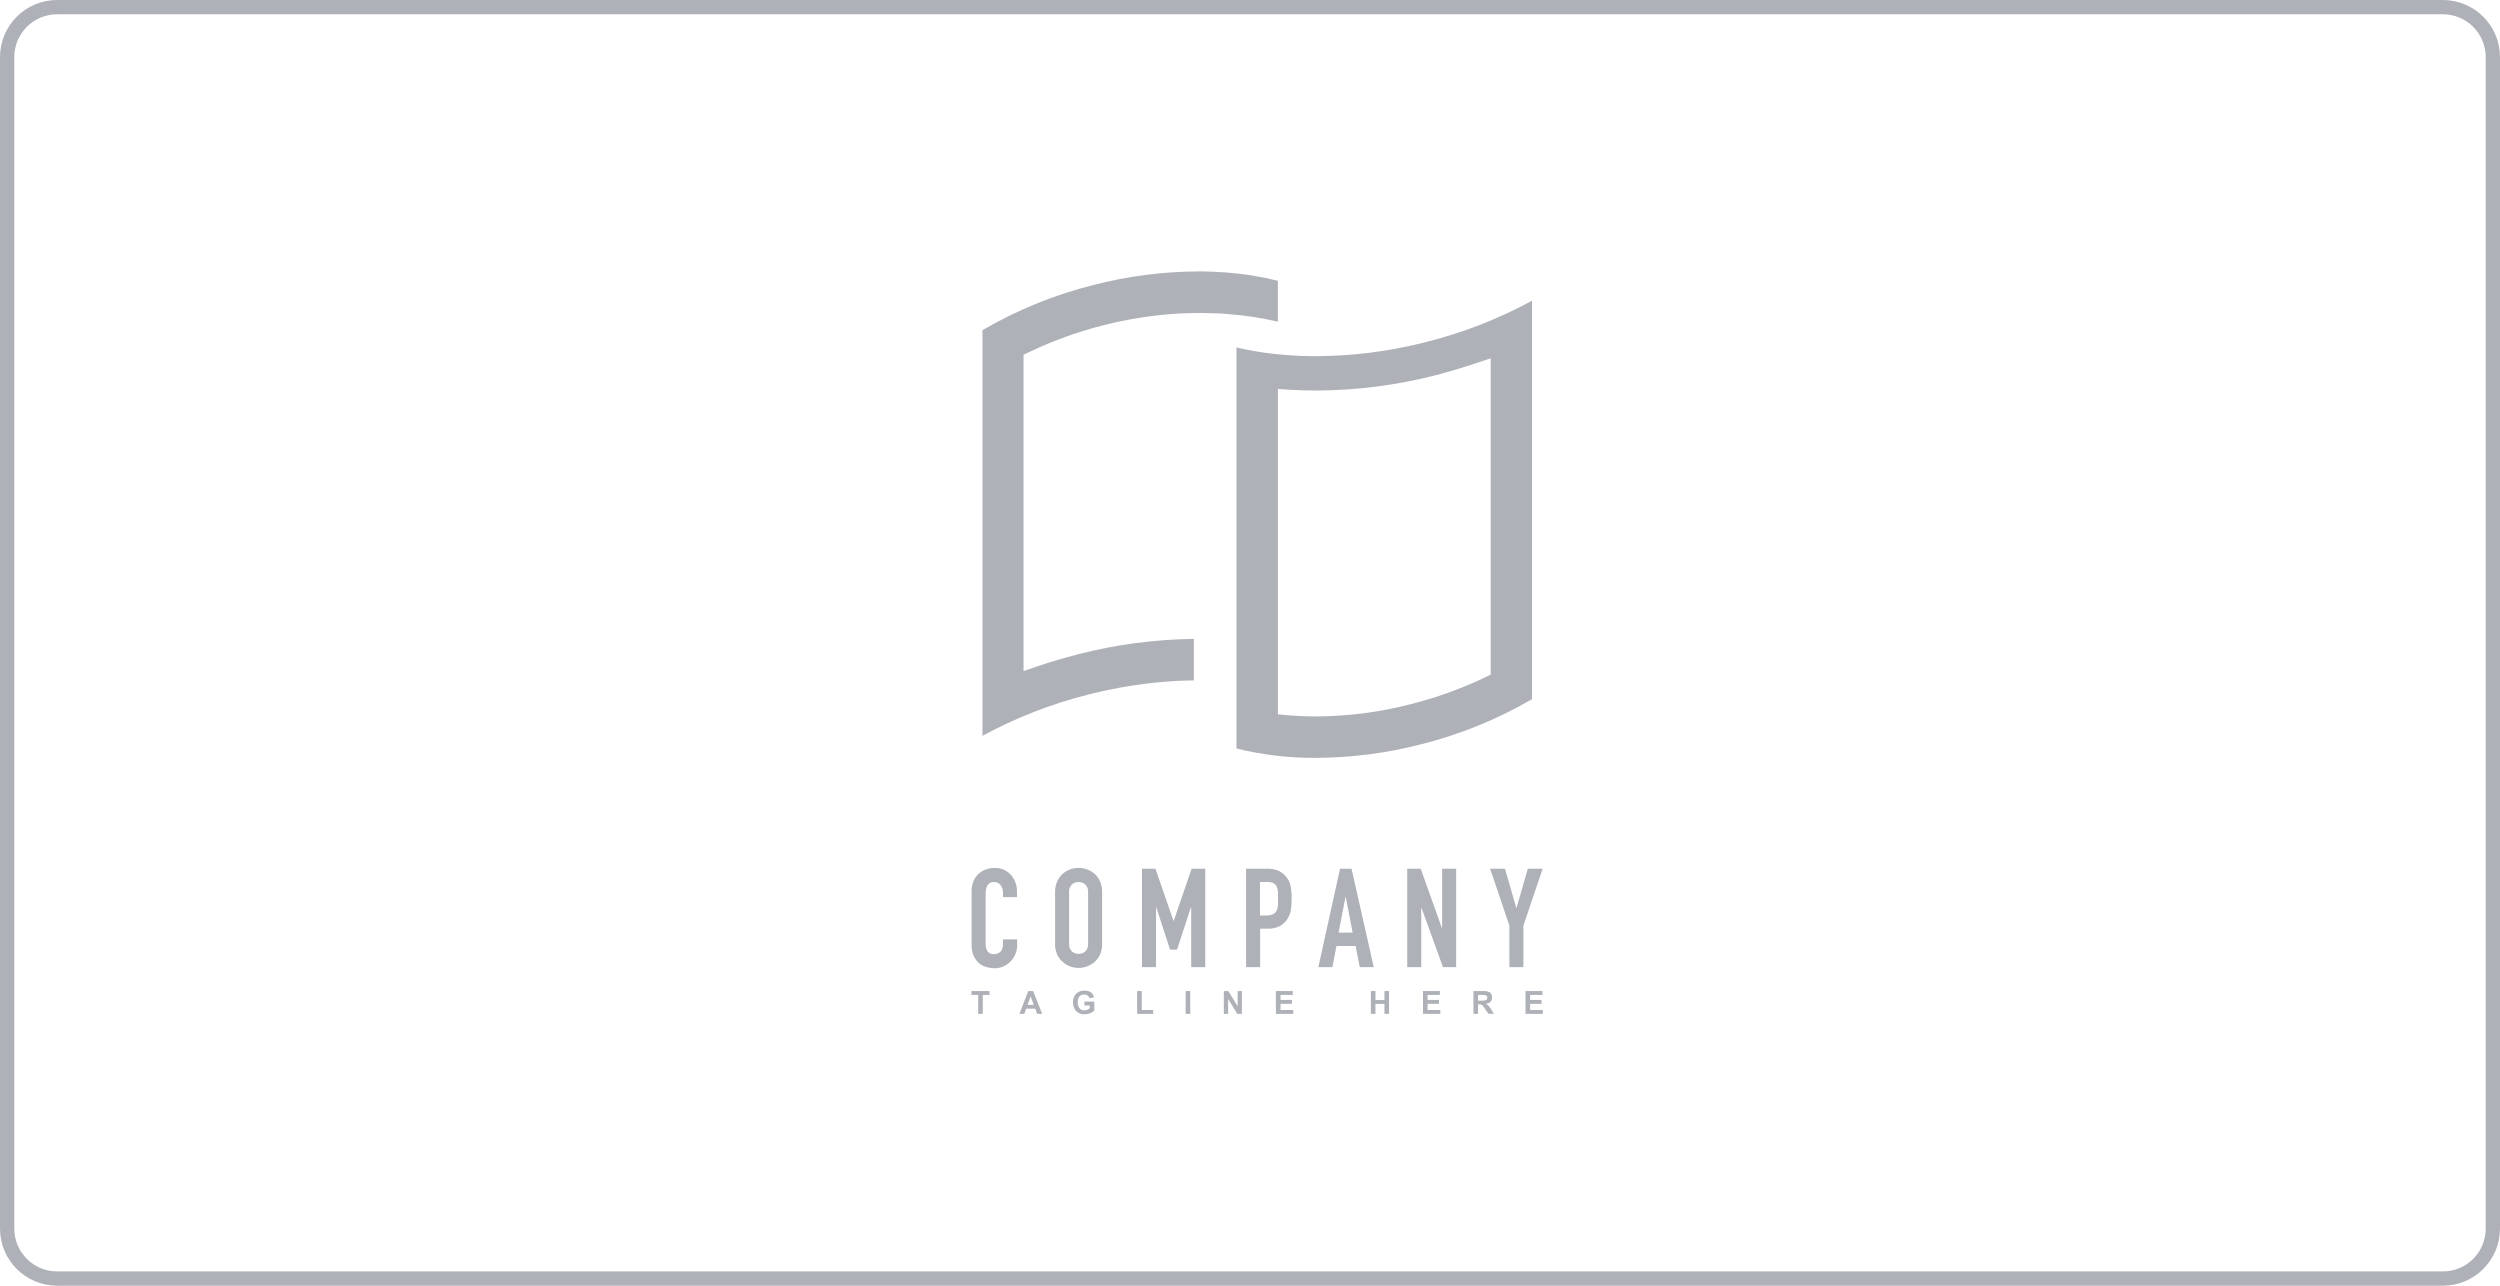
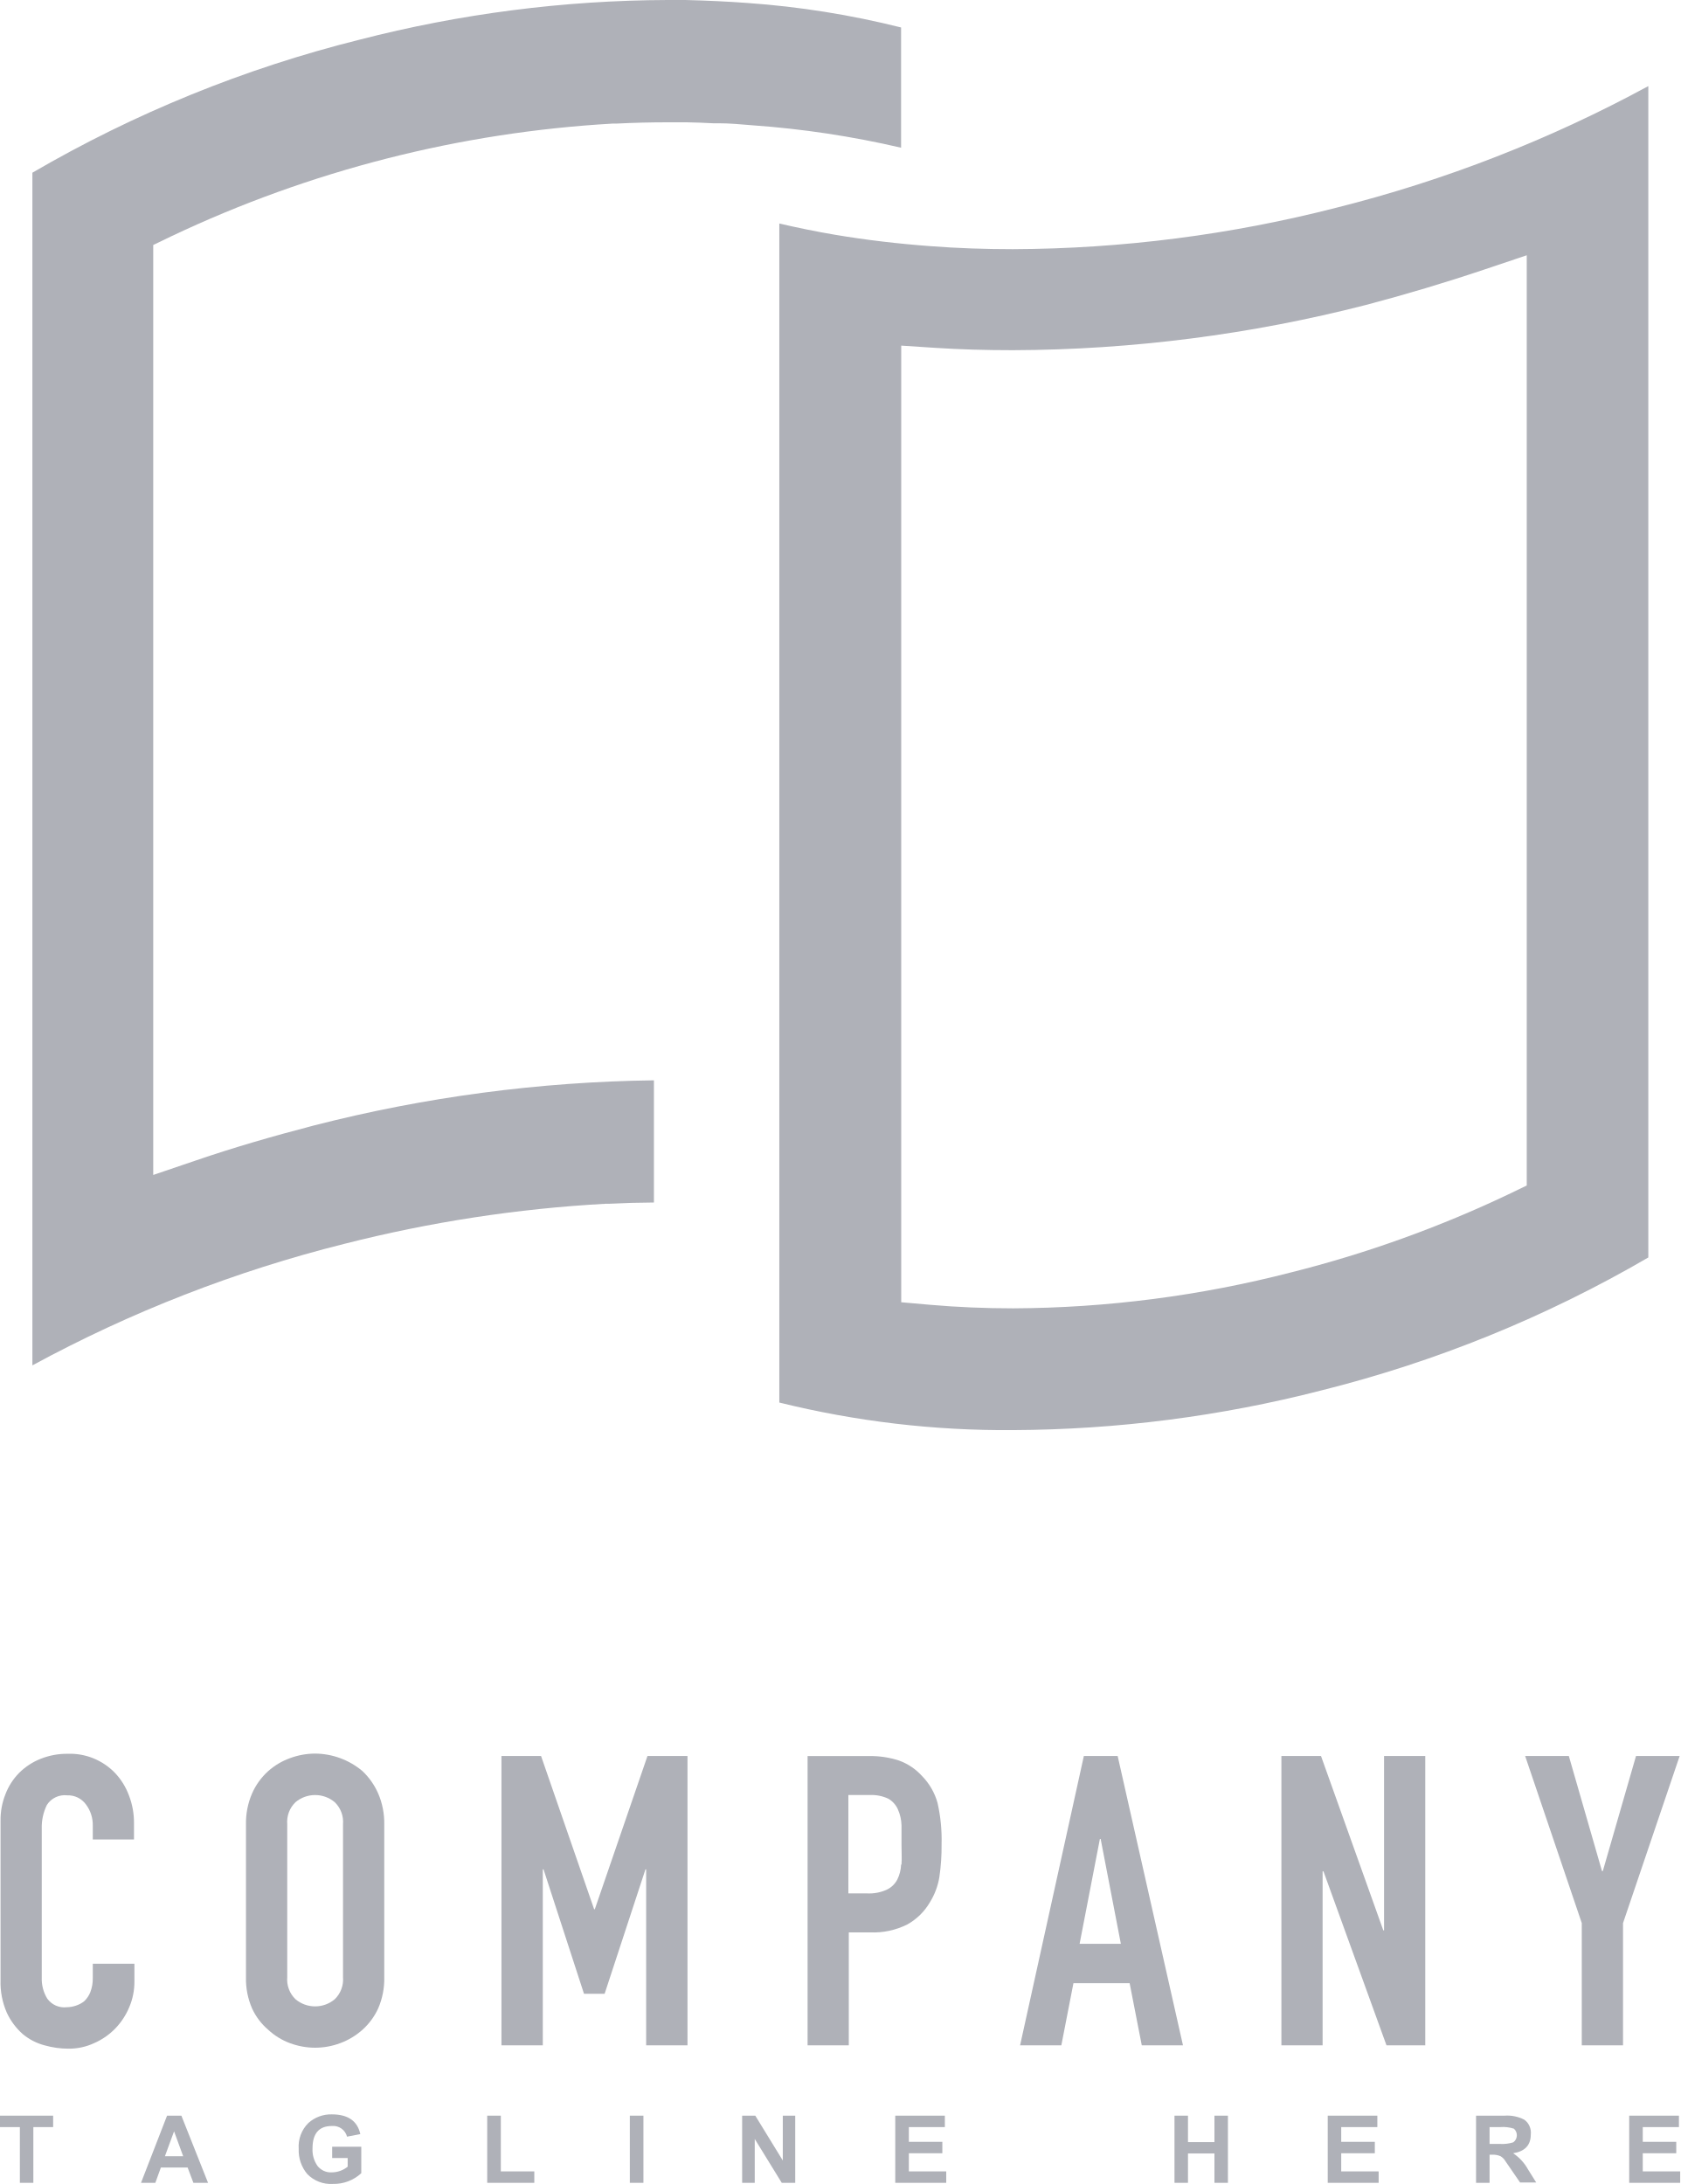
- <svg xmlns="http://www.w3.org/2000/svg" width="175" height="90" viewBox="0 0 175 90" fill="none">
-   <rect x="0.5" y="0.5" width="174" height="89" rx="3.5" stroke="#AFB1B8" />
-   <path d="M84.977 21.934H85.114C85.367 21.934 85.64 21.96 85.91 21.983C87.103 22.067 88.287 22.245 89.452 22.517V19.654C88.253 19.353 87.03 19.158 85.796 19.071C85.329 19.036 84.83 19.013 84.319 19H83.892C81.417 19.009 78.953 19.327 76.555 19.946C73.825 20.627 71.205 21.693 68.772 23.112V51.509C71.114 50.236 73.607 49.264 76.191 48.617C78.231 48.097 80.317 47.776 82.419 47.661H82.503C82.855 47.643 83.206 47.633 83.568 47.631V44.722C80.837 44.757 78.119 45.118 75.473 45.797C74.494 46.051 73.548 46.326 72.66 46.631L71.648 46.975V24.833L72.08 24.625C75.382 23.059 78.952 22.149 82.596 21.942C82.627 21.94 82.657 21.94 82.688 21.942C83.09 21.922 83.495 21.912 83.892 21.912H84.327H84.347C84.557 21.917 84.767 21.922 84.977 21.934Z" fill="#AFB1B8" />
-   <path d="M92.111 24.933C91.445 24.933 90.788 24.91 90.153 24.861C89.394 24.805 88.615 24.714 87.876 24.589C87.426 24.513 86.983 24.422 86.553 24.322V52.394C88.374 52.844 90.243 53.065 92.118 53.05C94.593 53.039 97.057 52.723 99.455 52.106C102.185 51.424 104.807 50.358 107.241 48.94V21.05C104.899 22.322 102.407 23.294 99.824 23.943C97.303 24.591 94.713 24.923 92.111 24.933ZM103.335 25.418L104.347 25.078V47.226L103.914 47.435C102.255 48.224 100.522 48.847 98.741 49.294C96.578 49.853 94.354 50.141 92.121 50.151C91.453 50.151 90.79 50.123 90.148 50.067L89.455 50.006V47.318V27.229L90.262 27.282C90.849 27.32 91.456 27.338 92.116 27.338C94.951 27.328 97.775 26.966 100.522 26.26C101.466 26.011 102.404 25.731 103.335 25.418Z" fill="#AFB1B8" />
-   <path d="M70.737 61.212C70.592 61.061 70.416 60.943 70.222 60.864C70.029 60.786 69.82 60.749 69.612 60.757C69.389 60.754 69.168 60.796 68.961 60.879C68.772 60.955 68.6 61.068 68.455 61.212C68.313 61.357 68.201 61.53 68.129 61.721C68.05 61.92 68.01 62.134 68.013 62.349V66.143C68.004 66.41 68.055 66.676 68.162 66.921C68.252 67.115 68.381 67.289 68.541 67.43C68.693 67.557 68.871 67.649 69.063 67.699C69.247 67.751 69.438 67.778 69.629 67.778C69.841 67.78 70.05 67.735 70.241 67.646C70.431 67.563 70.603 67.444 70.747 67.295C70.888 67.147 71.001 66.975 71.079 66.786C71.16 66.595 71.201 66.389 71.2 66.181V65.756H70.209V66.095C70.212 66.21 70.192 66.325 70.15 66.433C70.118 66.514 70.069 66.587 70.006 66.647C69.945 66.696 69.874 66.733 69.799 66.756C69.732 66.778 69.662 66.79 69.591 66.791C69.503 66.802 69.413 66.788 69.331 66.753C69.25 66.717 69.179 66.66 69.126 66.588C69.032 66.436 68.987 66.258 68.994 66.079V62.542C68.988 62.346 69.03 62.151 69.116 61.975C69.167 61.895 69.24 61.831 69.326 61.791C69.412 61.75 69.507 61.735 69.601 61.746C69.687 61.743 69.772 61.761 69.849 61.798C69.926 61.836 69.993 61.891 70.044 61.96C70.155 62.106 70.213 62.285 70.209 62.468V62.797H71.19V62.41C71.192 62.183 71.151 61.958 71.069 61.746C70.995 61.547 70.883 61.366 70.737 61.212Z" fill="#AFB1B8" />
-   <path d="M76.629 61.169C76.313 60.902 75.914 60.755 75.501 60.752C75.299 60.753 75.098 60.789 74.909 60.859C74.716 60.928 74.538 61.033 74.385 61.169C74.221 61.317 74.09 61.498 74.001 61.701C73.901 61.932 73.852 62.183 73.856 62.436V66.075C73.85 66.331 73.899 66.585 74.001 66.82C74.09 67.015 74.222 67.189 74.385 67.328C74.537 67.469 74.715 67.578 74.909 67.649C75.098 67.718 75.299 67.754 75.501 67.755C75.703 67.755 75.903 67.719 76.093 67.649C76.29 67.577 76.472 67.468 76.629 67.328C76.787 67.186 76.915 67.013 77.003 66.82C77.105 66.585 77.154 66.331 77.147 66.075V62.436C77.152 62.183 77.103 61.932 77.003 61.701C76.915 61.5 76.788 61.319 76.629 61.169ZM76.166 66.075C76.174 66.171 76.161 66.269 76.127 66.36C76.093 66.451 76.039 66.534 75.969 66.601C75.838 66.711 75.672 66.771 75.502 66.771C75.331 66.771 75.166 66.711 75.035 66.601C74.965 66.534 74.911 66.451 74.877 66.36C74.843 66.269 74.829 66.171 74.838 66.075V62.436C74.829 62.339 74.843 62.241 74.877 62.15C74.911 62.059 74.965 61.977 75.035 61.909C75.166 61.799 75.331 61.739 75.502 61.739C75.672 61.739 75.838 61.799 75.969 61.909C76.039 61.977 76.093 62.059 76.127 62.15C76.161 62.241 76.174 62.339 76.166 62.436V66.075Z" fill="#AFB1B8" />
-   <path d="M84.367 67.699V60.81H83.414L82.161 64.457H82.144L80.881 60.81H79.938V67.699H80.922V63.509H80.939L81.903 66.471H82.394L83.365 63.509H83.383V67.699H84.367Z" fill="#AFB1B8" />
-   <path d="M89.958 61.294C89.806 61.124 89.615 60.994 89.401 60.917C89.171 60.843 88.93 60.806 88.688 60.811H87.226V67.699H88.207V65.009H88.713C89.02 65.023 89.324 64.958 89.599 64.821C89.822 64.697 90.008 64.515 90.138 64.294C90.251 64.111 90.328 63.907 90.363 63.694C90.401 63.435 90.419 63.173 90.416 62.911C90.425 62.58 90.393 62.25 90.32 61.927C90.254 61.689 90.13 61.471 89.958 61.294ZM89.452 63.394C89.448 63.519 89.417 63.641 89.361 63.753C89.305 63.859 89.216 63.944 89.108 63.994C88.963 64.059 88.804 64.089 88.645 64.081H88.197V61.739H88.703C88.856 61.731 89.007 61.761 89.146 61.825C89.247 61.883 89.328 61.972 89.376 62.08C89.43 62.201 89.459 62.331 89.462 62.464C89.462 62.608 89.462 62.761 89.462 62.921C89.462 63.081 89.472 63.247 89.462 63.394H89.452Z" fill="#AFB1B8" />
-   <path d="M94.608 60.81H93.803L92.285 67.699H93.267L93.555 66.219H94.894L95.182 67.699H96.163L94.608 60.81ZM93.702 65.281L94.185 62.784H94.203L94.684 65.281H93.702Z" fill="#AFB1B8" />
-   <path d="M100.95 64.961H100.932L99.449 60.81H98.506V67.699H99.487V63.557H99.508L101.008 67.699H101.931V60.81H100.95V64.961Z" fill="#AFB1B8" />
-   <path d="M106.948 60.81L106.158 63.549H106.138L105.349 60.81H104.309L105.657 64.788V67.699H106.639V64.788L107.987 60.81H106.948Z" fill="#AFB1B8" />
-   <path d="M68 69.645H68.473V70.972H68.794V69.645H69.265V69.373H68V69.645Z" fill="#AFB1B8" />
-   <path d="M71.977 69.373L71.357 70.972H71.698L71.83 70.608H72.468L72.604 70.972H72.953L72.318 69.373H71.977ZM71.926 70.339L72.144 69.746L72.361 70.339H71.926Z" fill="#AFB1B8" />
-   <path d="M75.908 70.382H76.277V70.588C76.169 70.675 76.036 70.722 75.898 70.723C75.833 70.727 75.769 70.715 75.71 70.688C75.651 70.661 75.599 70.621 75.559 70.57C75.474 70.448 75.432 70.302 75.44 70.153C75.44 69.797 75.594 69.619 75.9 69.619C75.981 69.611 76.062 69.632 76.128 69.679C76.194 69.726 76.242 69.795 76.262 69.874L76.578 69.812C76.51 69.5 76.285 69.342 75.9 69.342C75.695 69.337 75.495 69.41 75.341 69.548C75.261 69.628 75.198 69.724 75.159 69.83C75.119 69.936 75.103 70.05 75.111 70.163C75.102 70.382 75.175 70.597 75.316 70.764C75.394 70.844 75.489 70.907 75.594 70.948C75.699 70.988 75.811 71.005 75.923 70.998C76.173 71.004 76.416 70.913 76.601 70.743V70.113H75.908V70.382Z" fill="#AFB1B8" />
-   <path d="M79.923 69.373H79.599V70.972H80.719V70.7H79.923V69.373Z" fill="#AFB1B8" />
-   <path d="M83.317 69.373H82.994V70.972H83.317V69.373Z" fill="#AFB1B8" />
-   <path d="M86.636 70.441L85.981 69.373H85.668V70.972H85.969V69.927L86.611 70.972H86.932V69.373H86.636V70.441Z" fill="#AFB1B8" />
-   <path d="M89.637 70.268H90.434V69.996H89.637V69.645H90.494V69.373H89.313V70.972H90.527V70.7H89.637V70.268Z" fill="#AFB1B8" />
-   <path d="M96.912 70.003H96.282V69.373H95.961V70.972H96.282V70.273H96.912V70.972H97.233V69.373H96.912V70.003Z" fill="#AFB1B8" />
-   <path d="M99.93 70.268H100.73V69.996H99.93V69.645H100.79V69.373H99.609V70.972H100.821V70.7H99.93V70.268Z" fill="#AFB1B8" />
-   <path d="M104.023 70.268C104.302 70.224 104.443 70.077 104.443 69.823C104.451 69.755 104.441 69.686 104.413 69.623C104.386 69.56 104.342 69.506 104.286 69.467C104.141 69.394 103.98 69.361 103.818 69.373H103.14V70.972H103.462V70.303H103.525C103.593 70.299 103.662 70.311 103.725 70.339C103.772 70.368 103.811 70.408 103.839 70.456L104.188 70.964H104.572L104.377 70.652C104.291 70.497 104.17 70.366 104.023 70.268ZM103.699 70.046H103.462V69.645H103.715C103.825 69.636 103.936 69.649 104.041 69.683C104.064 69.703 104.083 69.729 104.095 69.758C104.107 69.787 104.113 69.818 104.111 69.849C104.11 69.88 104.101 69.911 104.087 69.939C104.072 69.966 104.051 69.99 104.026 70.008C103.92 70.041 103.81 70.053 103.699 70.046Z" fill="#AFB1B8" />
-   <path d="M107.109 70.268H107.906V69.996H107.109V69.645H107.97V69.373H106.786V70.972H108V70.7H107.109V70.268Z" fill="#AFB1B8" />
+ <svg xmlns="http://www.w3.org/2000/svg" width="40" height="52" viewBox="0 0 40 52" fill="none">
+   <path d="M16.977 2.935H17.113C17.366 2.935 17.64 2.96 17.91 2.983C19.103 3.067 20.287 3.246 21.452 3.517V0.654C20.253 0.353 19.03 0.158 17.797 0.071C17.328 0.036 16.83 0.013 16.319 0H15.892C13.417 0.009 10.953 0.327 8.555 0.946C5.825 1.627 3.205 2.693 0.771 4.112V32.509C3.114 31.236 5.607 30.264 8.191 29.617C10.232 29.097 12.317 28.776 14.419 28.661H14.503C14.854 28.643 15.206 28.633 15.568 28.631V25.722C12.837 25.757 10.119 26.118 7.473 26.797C6.494 27.052 5.548 27.326 4.66 27.631L3.648 27.975V5.833L4.08 5.625C7.382 4.06 10.952 3.149 14.596 2.942C14.627 2.94 14.657 2.94 14.688 2.942C15.09 2.922 15.495 2.912 15.892 2.912H16.327H16.347C16.557 2.917 16.767 2.922 16.977 2.935Z" fill="#AFB1B8" />
+   <path d="M24.111 5.933C23.445 5.933 22.788 5.91 22.153 5.861C21.394 5.805 20.615 5.714 19.876 5.589C19.426 5.513 18.983 5.421 18.553 5.322V33.394C20.374 33.844 22.243 34.065 24.118 34.05C26.593 34.039 29.057 33.723 31.455 33.106C34.185 32.424 36.807 31.358 39.241 29.94V2.05C36.899 3.322 34.407 4.294 31.824 4.943C29.303 5.591 26.712 5.923 24.111 5.933ZM35.335 6.418L36.347 6.078V28.226L35.914 28.435C34.255 29.224 32.522 29.847 30.741 30.294C28.578 30.853 26.354 31.141 24.121 31.151C23.453 31.151 22.79 31.123 22.148 31.067L21.455 31.006V28.318V8.229L22.262 8.282C22.849 8.32 23.456 8.338 24.116 8.338C26.951 8.328 29.775 7.966 32.522 7.26C33.466 7.011 34.404 6.731 35.335 6.418Z" fill="#AFB1B8" />
+   <path d="M2.737 42.212C2.592 42.061 2.416 41.943 2.222 41.864C2.029 41.786 1.82 41.749 1.612 41.757C1.389 41.754 1.168 41.796 0.961 41.879C0.772 41.955 0.6 42.068 0.455 42.212C0.313 42.357 0.201 42.53 0.129 42.721C0.05 42.92 0.01 43.134 0.013 43.349V47.143C0.004 47.41 0.055 47.676 0.162 47.921C0.252 48.115 0.381 48.289 0.541 48.43C0.693 48.557 0.871 48.649 1.063 48.699C1.247 48.751 1.438 48.778 1.629 48.778C1.841 48.78 2.05 48.735 2.241 48.646C2.431 48.563 2.603 48.444 2.747 48.295C2.888 48.148 3.001 47.975 3.079 47.786C3.16 47.595 3.201 47.389 3.2 47.181V46.756H2.209V47.095C2.211 47.21 2.192 47.325 2.15 47.433C2.118 47.514 2.069 47.587 2.006 47.647C1.945 47.696 1.874 47.733 1.799 47.756C1.732 47.778 1.662 47.79 1.591 47.791C1.503 47.802 1.413 47.788 1.331 47.753C1.25 47.717 1.179 47.66 1.126 47.588C1.032 47.435 0.987 47.258 0.994 47.079V43.542C0.988 43.346 1.03 43.151 1.116 42.975C1.167 42.895 1.24 42.831 1.326 42.791C1.412 42.75 1.507 42.735 1.601 42.746C1.687 42.743 1.772 42.761 1.849 42.798C1.926 42.836 1.993 42.891 2.044 42.96C2.155 43.106 2.213 43.285 2.209 43.468V43.797H3.19V43.41C3.192 43.183 3.151 42.958 3.069 42.746C2.995 42.547 2.883 42.366 2.737 42.212Z" fill="#AFB1B8" />
+   <path d="M8.629 42.169C8.313 41.902 7.914 41.755 7.501 41.752C7.299 41.753 7.098 41.789 6.909 41.859C6.716 41.928 6.538 42.033 6.385 42.169C6.221 42.317 6.09 42.498 6.001 42.701C5.901 42.932 5.851 43.183 5.856 43.436V47.075C5.849 47.331 5.899 47.585 6.001 47.82C6.09 48.015 6.222 48.189 6.385 48.328C6.537 48.469 6.715 48.578 6.909 48.649C7.098 48.718 7.299 48.755 7.501 48.755C7.703 48.755 7.903 48.719 8.093 48.649C8.29 48.577 8.472 48.468 8.629 48.328C8.787 48.186 8.915 48.013 9.003 47.82C9.105 47.585 9.154 47.331 9.148 47.075V43.436C9.152 43.183 9.103 42.932 9.003 42.701C8.915 42.5 8.788 42.319 8.629 42.169ZM8.166 47.075C8.174 47.172 8.161 47.269 8.127 47.36C8.093 47.451 8.039 47.534 7.969 47.601C7.838 47.711 7.673 47.771 7.502 47.771C7.331 47.771 7.166 47.711 7.035 47.601C6.965 47.534 6.911 47.451 6.877 47.36C6.843 47.269 6.83 47.172 6.838 47.075V43.436C6.83 43.339 6.843 43.241 6.877 43.15C6.911 43.059 6.965 42.977 7.035 42.909C7.166 42.799 7.331 42.739 7.502 42.739C7.673 42.739 7.838 42.799 7.969 42.909C8.039 42.977 8.093 43.059 8.127 43.15C8.161 43.241 8.174 43.339 8.166 43.436V47.075Z" fill="#AFB1B8" />
+   <path d="M16.367 48.699V41.81H15.414L14.161 45.457H14.144L12.881 41.81H11.938V48.699H12.922V44.509H12.94L13.903 47.471H14.394L15.366 44.509H15.383V48.699H16.367Z" fill="#AFB1B8" />
+   <path d="M21.958 42.294C21.806 42.124 21.615 41.994 21.401 41.917C21.171 41.843 20.93 41.806 20.688 41.811H19.226V48.699H20.207V46.009H20.713C21.02 46.023 21.324 45.958 21.599 45.821C21.822 45.697 22.008 45.515 22.137 45.294C22.251 45.111 22.328 44.907 22.363 44.694C22.401 44.435 22.419 44.173 22.416 43.911C22.425 43.58 22.393 43.25 22.32 42.927C22.254 42.689 22.13 42.471 21.958 42.294ZM21.452 44.394C21.448 44.519 21.417 44.641 21.361 44.753C21.305 44.859 21.216 44.944 21.108 44.994C20.962 45.059 20.804 45.089 20.645 45.081H20.197V42.739H20.703C20.855 42.731 21.007 42.761 21.146 42.825C21.247 42.883 21.328 42.972 21.376 43.08C21.43 43.201 21.459 43.331 21.462 43.464C21.462 43.608 21.462 43.761 21.462 43.921C21.462 44.081 21.472 44.247 21.462 44.394H21.452Z" fill="#AFB1B8" />
+   <path d="M26.608 41.81H25.803L24.285 48.699H25.267L25.555 47.219H26.893L27.182 48.699H28.163L26.608 41.81ZM25.702 46.281L26.185 43.784H26.203L26.684 46.281H25.702Z" fill="#AFB1B8" />
+   <path d="M32.95 45.961H32.932L31.449 41.81H30.506V48.699H31.487V44.557H31.508L33.008 48.699H33.931V41.81H32.95V45.961Z" fill="#AFB1B8" />
+   <path d="M38.948 41.81L38.158 44.549H38.138L37.349 41.81H36.309L37.657 45.788V48.699H38.639V45.788L39.987 41.81H38.948Z" fill="#AFB1B8" />
+   <path d="M0 50.645H0.473V51.972H0.794V50.645H1.265V50.373H0V50.645Z" fill="#AFB1B8" />
+   <path d="M3.977 50.373L3.357 51.972H3.698L3.83 51.608H4.467L4.604 51.972H4.953L4.318 50.373H3.977ZM3.926 51.339L4.144 50.746L4.361 51.339H3.926Z" fill="#AFB1B8" />
+   <path d="M7.908 51.382H8.277V51.588C8.169 51.675 8.036 51.722 7.898 51.723C7.833 51.727 7.769 51.715 7.71 51.688C7.651 51.661 7.599 51.621 7.559 51.57C7.474 51.449 7.432 51.302 7.44 51.153C7.44 50.797 7.594 50.619 7.9 50.619C7.981 50.611 8.062 50.633 8.128 50.679C8.194 50.726 8.242 50.795 8.262 50.873L8.578 50.812C8.51 50.5 8.285 50.342 7.9 50.342C7.695 50.337 7.495 50.41 7.341 50.548C7.261 50.628 7.198 50.724 7.159 50.83C7.119 50.937 7.103 51.05 7.111 51.163C7.102 51.382 7.175 51.597 7.316 51.764C7.394 51.844 7.489 51.907 7.594 51.947C7.699 51.988 7.811 52.005 7.923 51.998C8.173 52.005 8.417 51.913 8.601 51.743V51.113H7.908V51.382Z" fill="#AFB1B8" />
+   <path d="M11.923 50.373H11.599V51.972H12.72V51.7H11.923V50.373Z" fill="#AFB1B8" />
+   <path d="M15.318 50.373H14.994V51.972H15.318V50.373Z" fill="#AFB1B8" />
+   <path d="M18.636 51.441L17.981 50.373H17.668V51.972H17.968V50.927L18.611 51.972H18.932V50.373H18.636V51.441Z" fill="#AFB1B8" />
+   <path d="M21.637 51.268H22.434V50.996H21.637V50.645H22.494V50.373H21.313V51.972H22.527V51.7H21.637V51.268Z" fill="#AFB1B8" />
+   <path d="M28.912 51.003H28.282V50.373H27.961V51.972H28.282V51.273H28.912V51.972H29.233V50.373H28.912V51.003Z" fill="#AFB1B8" />
+   <path d="M31.93 51.268H32.73V50.996H31.93V50.645H32.79V50.373H31.609V51.972H32.821V51.7H31.93V51.268Z" fill="#AFB1B8" />
+   <path d="M36.023 51.268C36.301 51.224 36.443 51.077 36.443 50.823C36.451 50.755 36.441 50.686 36.413 50.623C36.386 50.56 36.342 50.506 36.286 50.467C36.142 50.394 35.98 50.361 35.818 50.373H35.14V51.972H35.462V51.303H35.525C35.593 51.299 35.662 51.311 35.725 51.339C35.772 51.368 35.811 51.408 35.839 51.456L36.188 51.964H36.572L36.377 51.652C36.291 51.497 36.17 51.366 36.023 51.268ZM35.699 51.046H35.462V50.645H35.715C35.825 50.636 35.936 50.649 36.041 50.683C36.064 50.703 36.083 50.729 36.095 50.758C36.107 50.787 36.113 50.818 36.111 50.849C36.11 50.88 36.101 50.911 36.087 50.938C36.072 50.966 36.051 50.99 36.026 51.008C35.92 51.041 35.81 51.053 35.699 51.046Z" fill="#AFB1B8" />
+   <path d="M39.109 51.268H39.906V50.996H39.109V50.645H39.97V50.373H38.786V51.972H40V51.7H39.109V51.268Z" fill="#AFB1B8" />
</svg>
